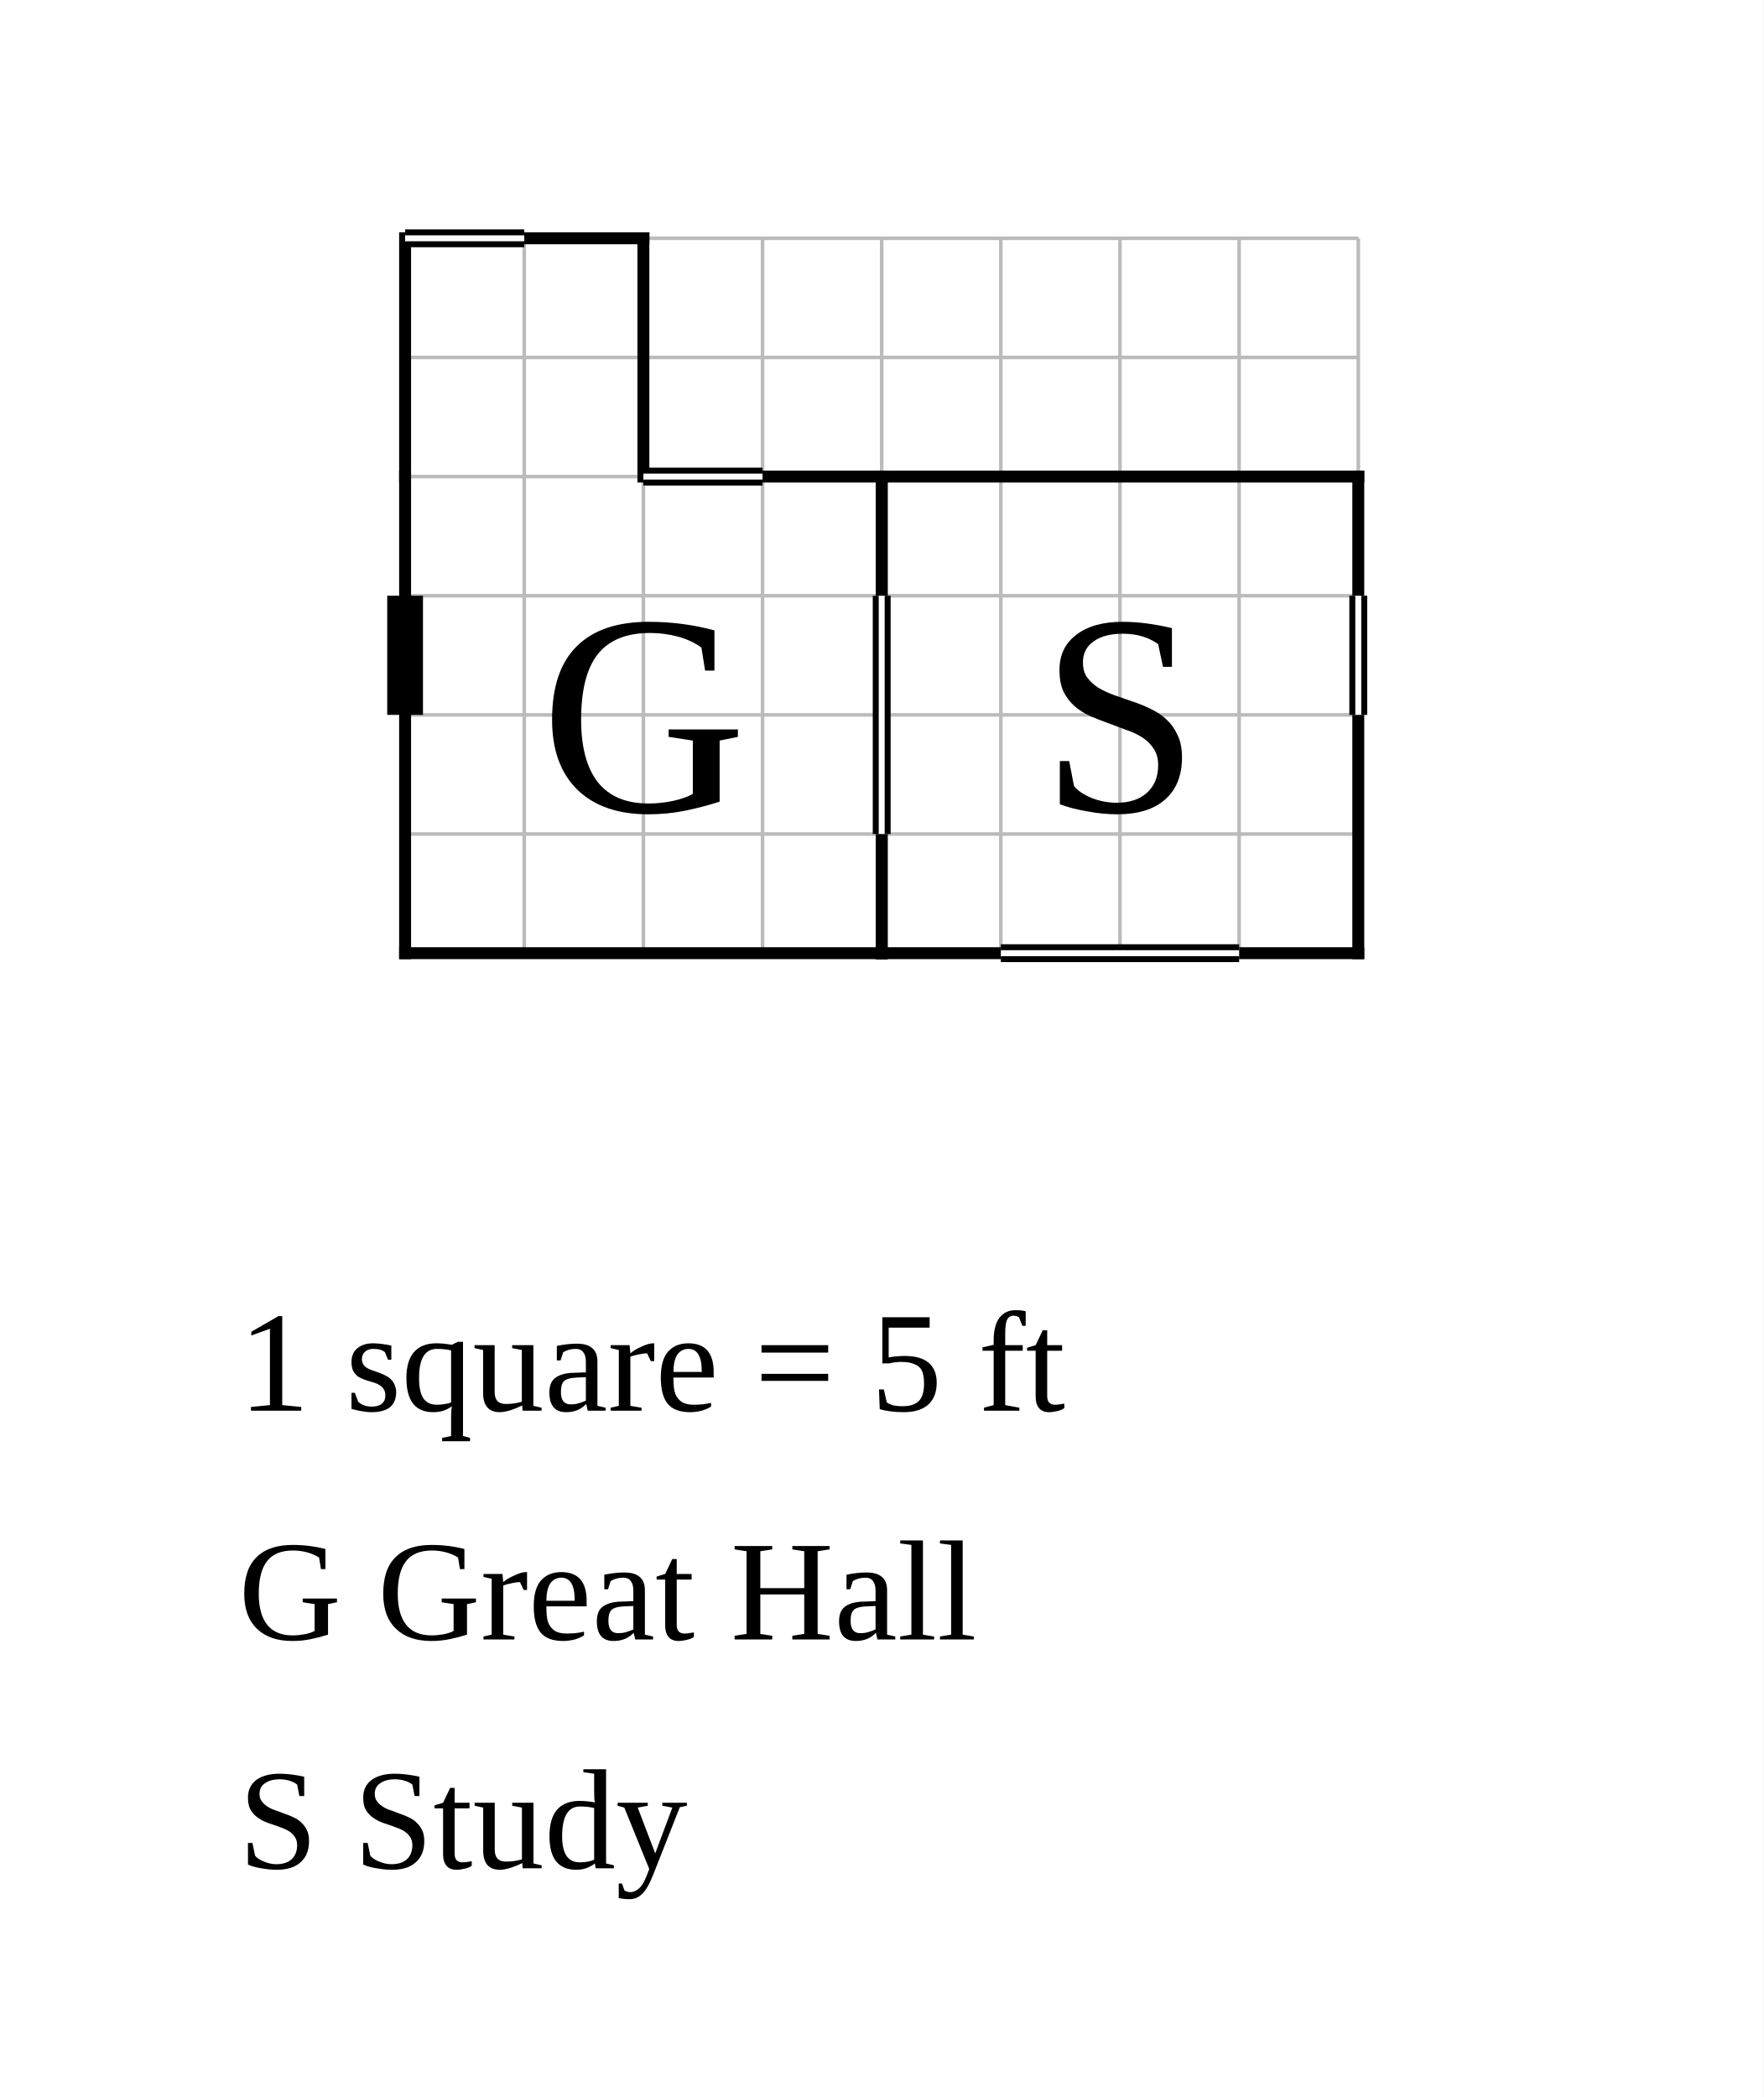
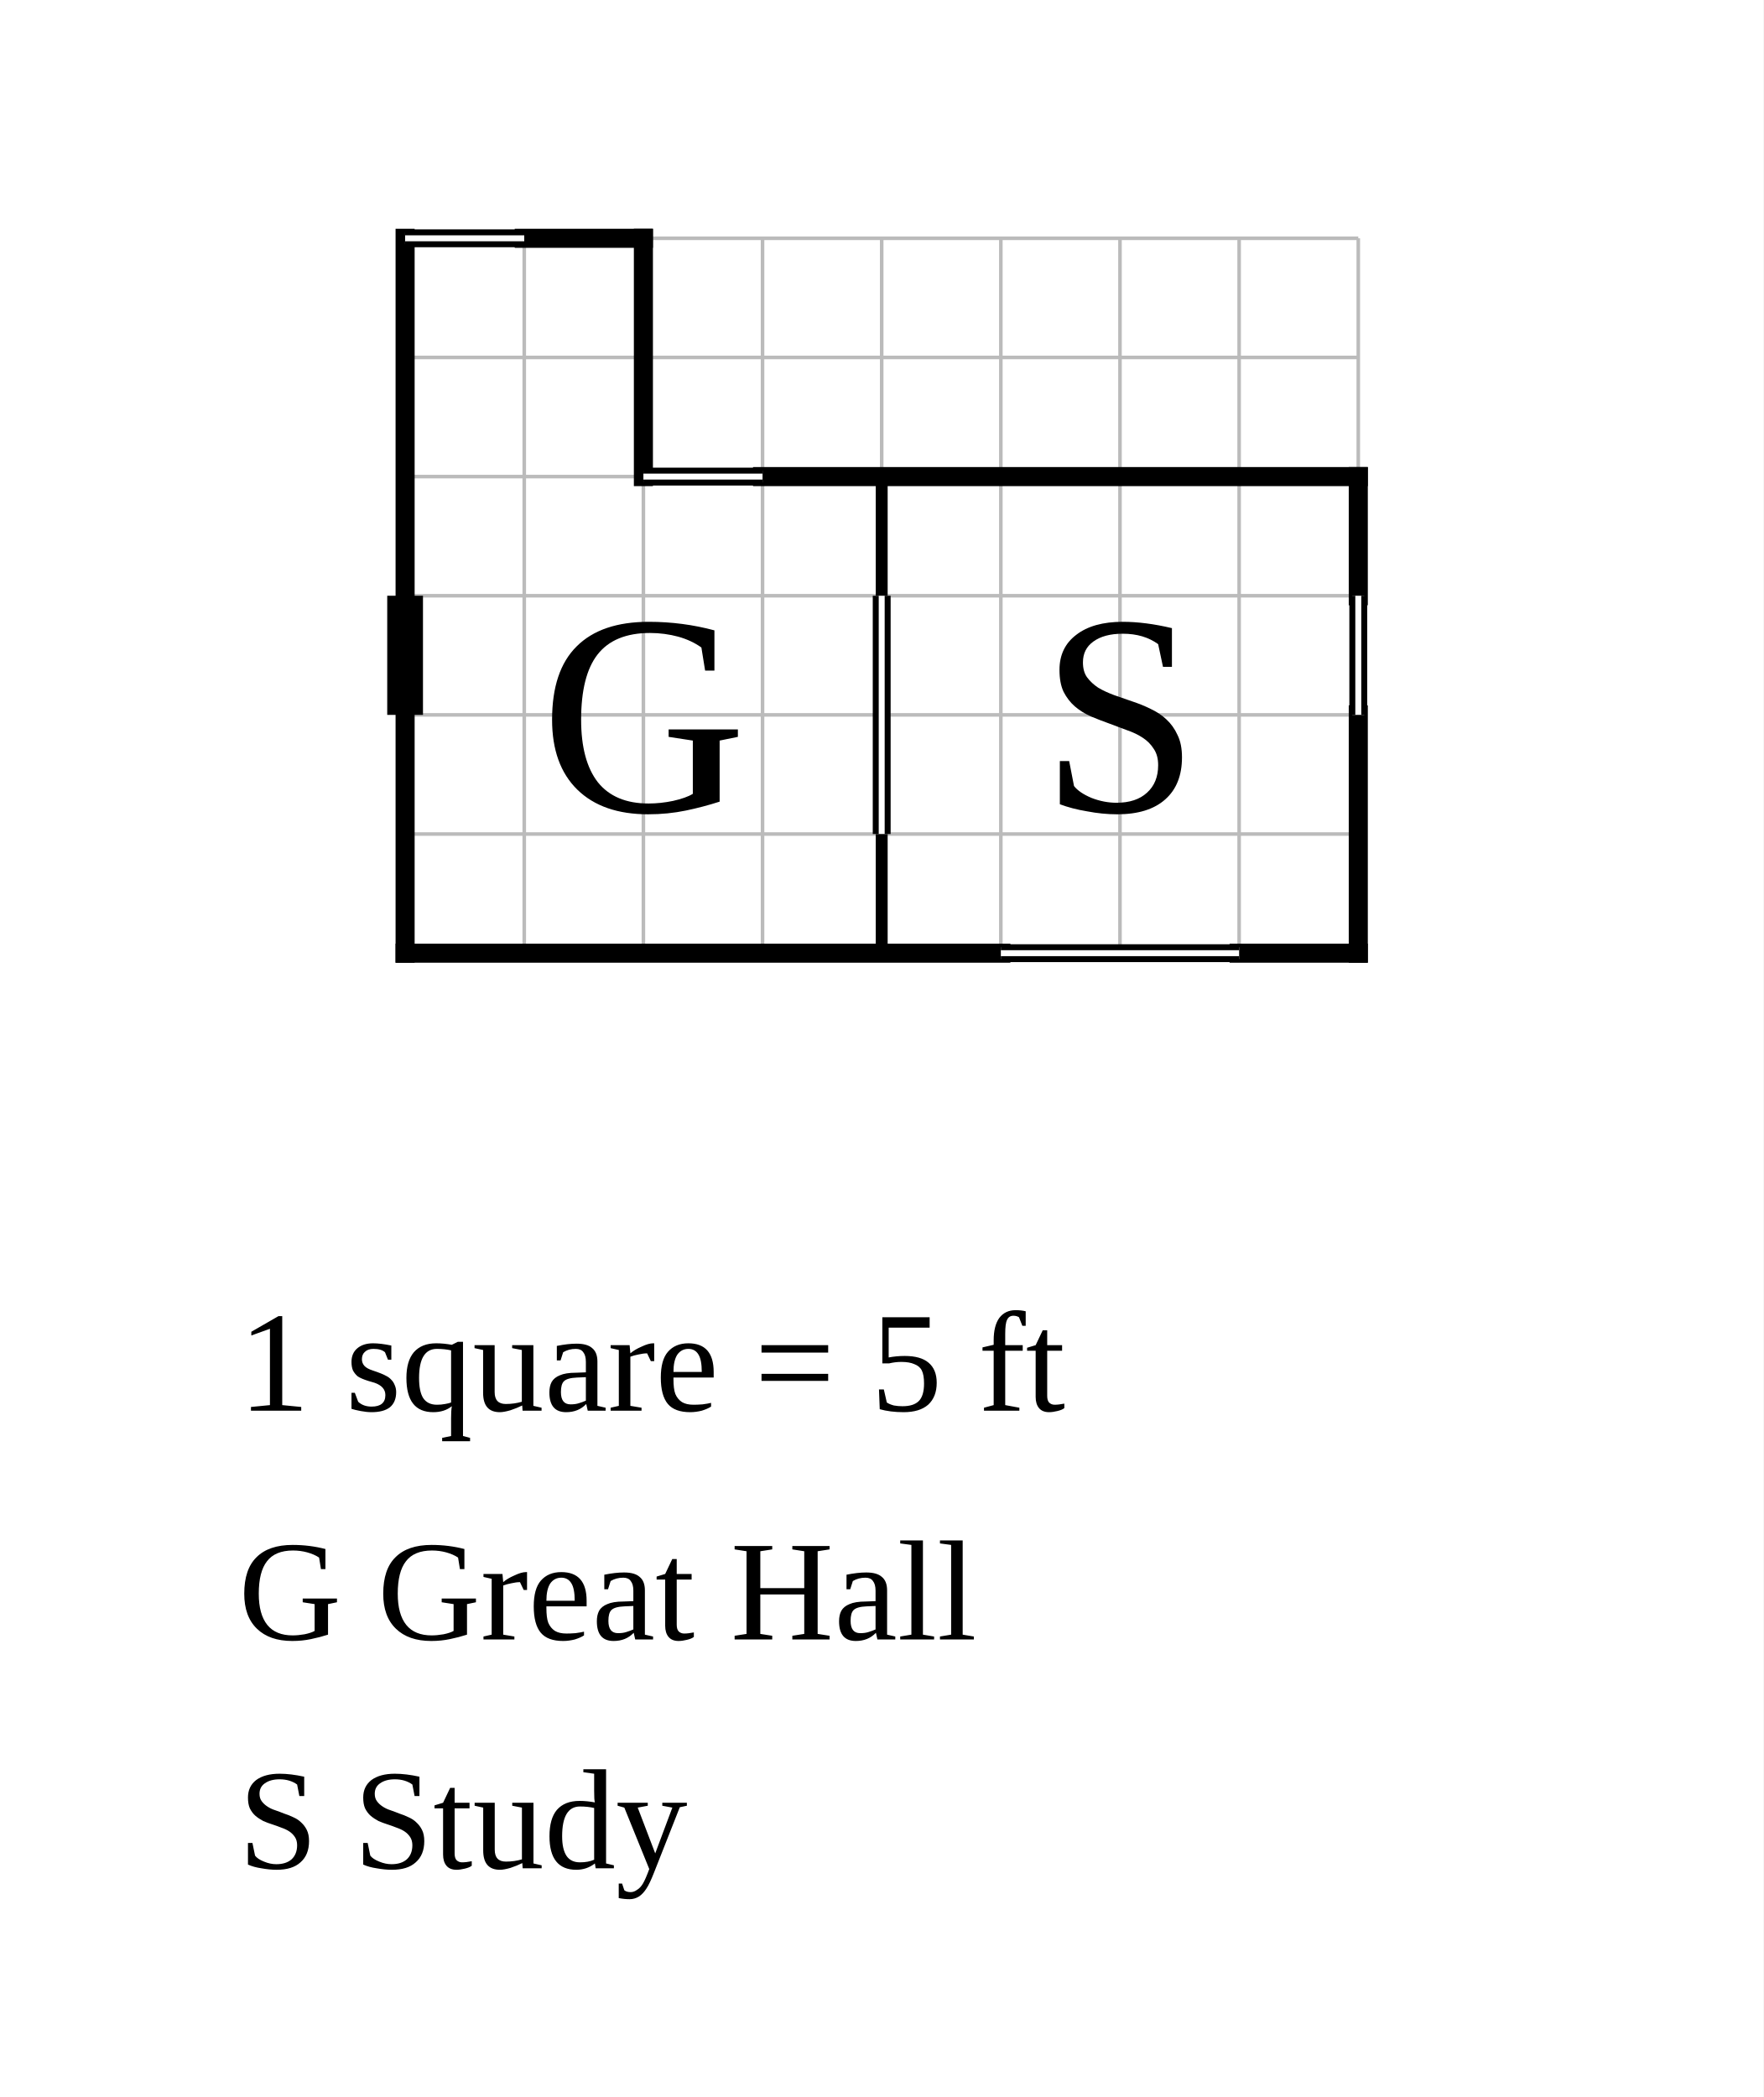
<svg xmlns="http://www.w3.org/2000/svg" width="740" height="880" viewBox="-17 -20 74 88">
  <rect x="-17" y="-20" width="74" height="88" fill="white" />
  <g stroke="#bbb" stroke-width="0.15">
    <line x1="0" y1="-10" x2="0" y2="20" />
    <line x1="5" y1="-10" x2="5" y2="20" />
    <line x1="10" y1="-10" x2="10" y2="20" />
    <line x1="15" y1="-10" x2="15" y2="20" />
    <line x1="20" y1="-10" x2="20" y2="20" />
    <line x1="25" y1="-10" x2="25" y2="20" />
    <line x1="30" y1="-10" x2="30" y2="20" />
    <line x1="35" y1="-10" x2="35" y2="20" />
    <line x1="40" y1="-10" x2="40" y2="20" />
    <line x1="0" y1="-10" x2="40" y2="-10" />
    <line x1="0" y1="-5" x2="40" y2="-5" />
    <line x1="0" y1="0" x2="40" y2="0" />
    <line x1="0" y1="5" x2="40" y2="5" />
    <line x1="0" y1="10" x2="40" y2="10" />
    <line x1="0" y1="15" x2="40" y2="15" />
    <line x1="0" y1="20" x2="40" y2="20" />
  </g>
-   <line data-room="study" x1="20" y1="0" x2="20" y2="5" stroke="black" stroke-width="0.5" stroke-linecap="square" />
-   <line data-room="study" x1="20" y1="0" x2="40" y2="0" stroke="black" stroke-width="0.5" stroke-linecap="square" />
-   <line data-room="study" x1="20" y1="15" x2="20" y2="20" stroke="black" stroke-width="0.5" stroke-linecap="square" />
-   <line data-room="study" x1="20" y1="20" x2="25" y2="20" stroke="black" stroke-width="0.5" stroke-linecap="square" />
-   <line data-room="study" x1="35" y1="20" x2="40" y2="20" stroke="black" stroke-width="0.5" stroke-linecap="square" />
-   <line data-room="study" x1="40" y1="0" x2="40" y2="5" stroke="black" stroke-width="0.5" stroke-linecap="square" />
-   <line data-room="study" x1="40" y1="10" x2="40" y2="20" stroke="black" stroke-width="0.5" stroke-linecap="square" />
+   <line class="wall interior" x1="20" y1="0" x2="20" y2="5" stroke="black" stroke-width="0.5" stroke-linecap="square" />
+   <line class="wall interior" x1="20" y1="15" x2="20" y2="20" stroke="black" stroke-width="0.5" stroke-linecap="square" />
+   <line class="wall exterior" x1="0" y1="-10" x2="0" y2="20" stroke="black" stroke-width="0.8" stroke-linecap="square" />
+   <line class="wall exterior" x1="0" y1="20" x2="25" y2="20" stroke="black" stroke-width="0.8" stroke-linecap="square" />
+   <line class="wall exterior" x1="5" y1="-10" x2="10" y2="-10" stroke="black" stroke-width="0.8" stroke-linecap="square" />
+   <line class="wall exterior" x1="10" y1="-10" x2="10" y2="0" stroke="black" stroke-width="0.8" stroke-linecap="square" />
+   <line class="wall exterior" x1="15" y1="0" x2="40" y2="0" stroke="black" stroke-width="0.8" stroke-linecap="square" />
+   <line class="wall exterior" x1="35" y1="20" x2="40" y2="20" stroke="black" stroke-width="0.8" stroke-linecap="square" />
+   <line class="wall exterior" x1="40" y1="0" x2="40" y2="5" stroke="black" stroke-width="0.8" stroke-linecap="square" />
+   <line class="wall exterior" x1="40" y1="10" x2="40" y2="20" stroke="black" stroke-width="0.8" stroke-linecap="square" />
  <text data-room="study" x="30" y="10" text-anchor="middle" dominant-baseline="central" font-size="12">S</text>
-   <line x1="0" y1="-10" x2="0" y2="0" stroke="black" stroke-width="0.5" stroke-linecap="square" />
-   <line x1="0" y1="0" x2="0" y2="20" stroke="black" stroke-width="0.5" stroke-linecap="square" />
-   <line x1="0" y1="20" x2="20" y2="20" stroke="black" stroke-width="0.5" stroke-linecap="square" />
-   <line x1="5" y1="-10" x2="10" y2="-10" stroke="black" stroke-width="0.5" stroke-linecap="square" />
-   <line x1="10" y1="-10" x2="10" y2="0" stroke="black" stroke-width="0.5" stroke-linecap="square" />
-   <line x1="15" y1="0" x2="20" y2="0" stroke="black" stroke-width="0.5" stroke-linecap="square" />
-   <line x1="20" y1="0" x2="20" y2="5" stroke="black" stroke-width="0.5" stroke-linecap="square" />
-   <line x1="20" y1="15" x2="20" y2="20" stroke="black" stroke-width="0.5" stroke-linecap="square" />
  <text data-block="great" x="10" y="10" text-anchor="middle" dominant-baseline="central" font-size="12">G</text>
  <line class="window-fill" x1="0" y1="-10" x2="5" y2="-10" stroke="white" stroke-width="0.5" />
  <line class="window" x1="0" y1="-10.25" x2="5" y2="-10.25" stroke="black" stroke-width="0.25" />
  <line class="window" x1="0" y1="-9.75" x2="5" y2="-9.75" stroke="black" stroke-width="0.25" />
  <line class="window-fill" x1="10" y1="0" x2="15" y2="0" stroke="white" stroke-width="0.5" />
  <line class="window" x1="10" y1="-0.25" x2="15" y2="-0.25" stroke="black" stroke-width="0.25" />
  <line class="window" x1="10" y1="0.25" x2="15" y2="0.25" stroke="black" stroke-width="0.25" />
  <line class="window-fill" x1="20" y1="5" x2="20" y2="15" stroke="white" stroke-width="0.5" />
  <line class="window" x1="19.75" y1="5" x2="19.75" y2="15" stroke="black" stroke-width="0.25" />
  <line class="window" x1="20.25" y1="5" x2="20.25" y2="15" stroke="black" stroke-width="0.25" />
  <line class="window-fill" x1="25" y1="20" x2="35" y2="20" stroke="white" stroke-width="0.5" />
  <line class="window" x1="25" y1="19.75" x2="35" y2="19.75" stroke="black" stroke-width="0.25" />
  <line class="window" x1="25" y1="20.25" x2="35" y2="20.25" stroke="black" stroke-width="0.25" />
  <line class="window-fill" x1="40" y1="5" x2="40" y2="10" stroke="white" stroke-width="0.5" />
  <line class="window" x1="39.75" y1="5" x2="39.75" y2="10" stroke="black" stroke-width="0.25" />
  <line class="window" x1="40.25" y1="5" x2="40.25" y2="10" stroke="black" stroke-width="0.25" />
  <line class="door" x1="0" y1="5" x2="0" y2="10" stroke="black" stroke-width="1.5" />
  <text class="scale" x="-7" y="39.2" font-size="6">1 square = 5 ft</text>
  <text class="key" x="-7" y="48.8" font-size="6">G  Great Hall</text>
  <text class="key" x="-7" y="58.4" font-size="6">S  Study</text>
</svg>
